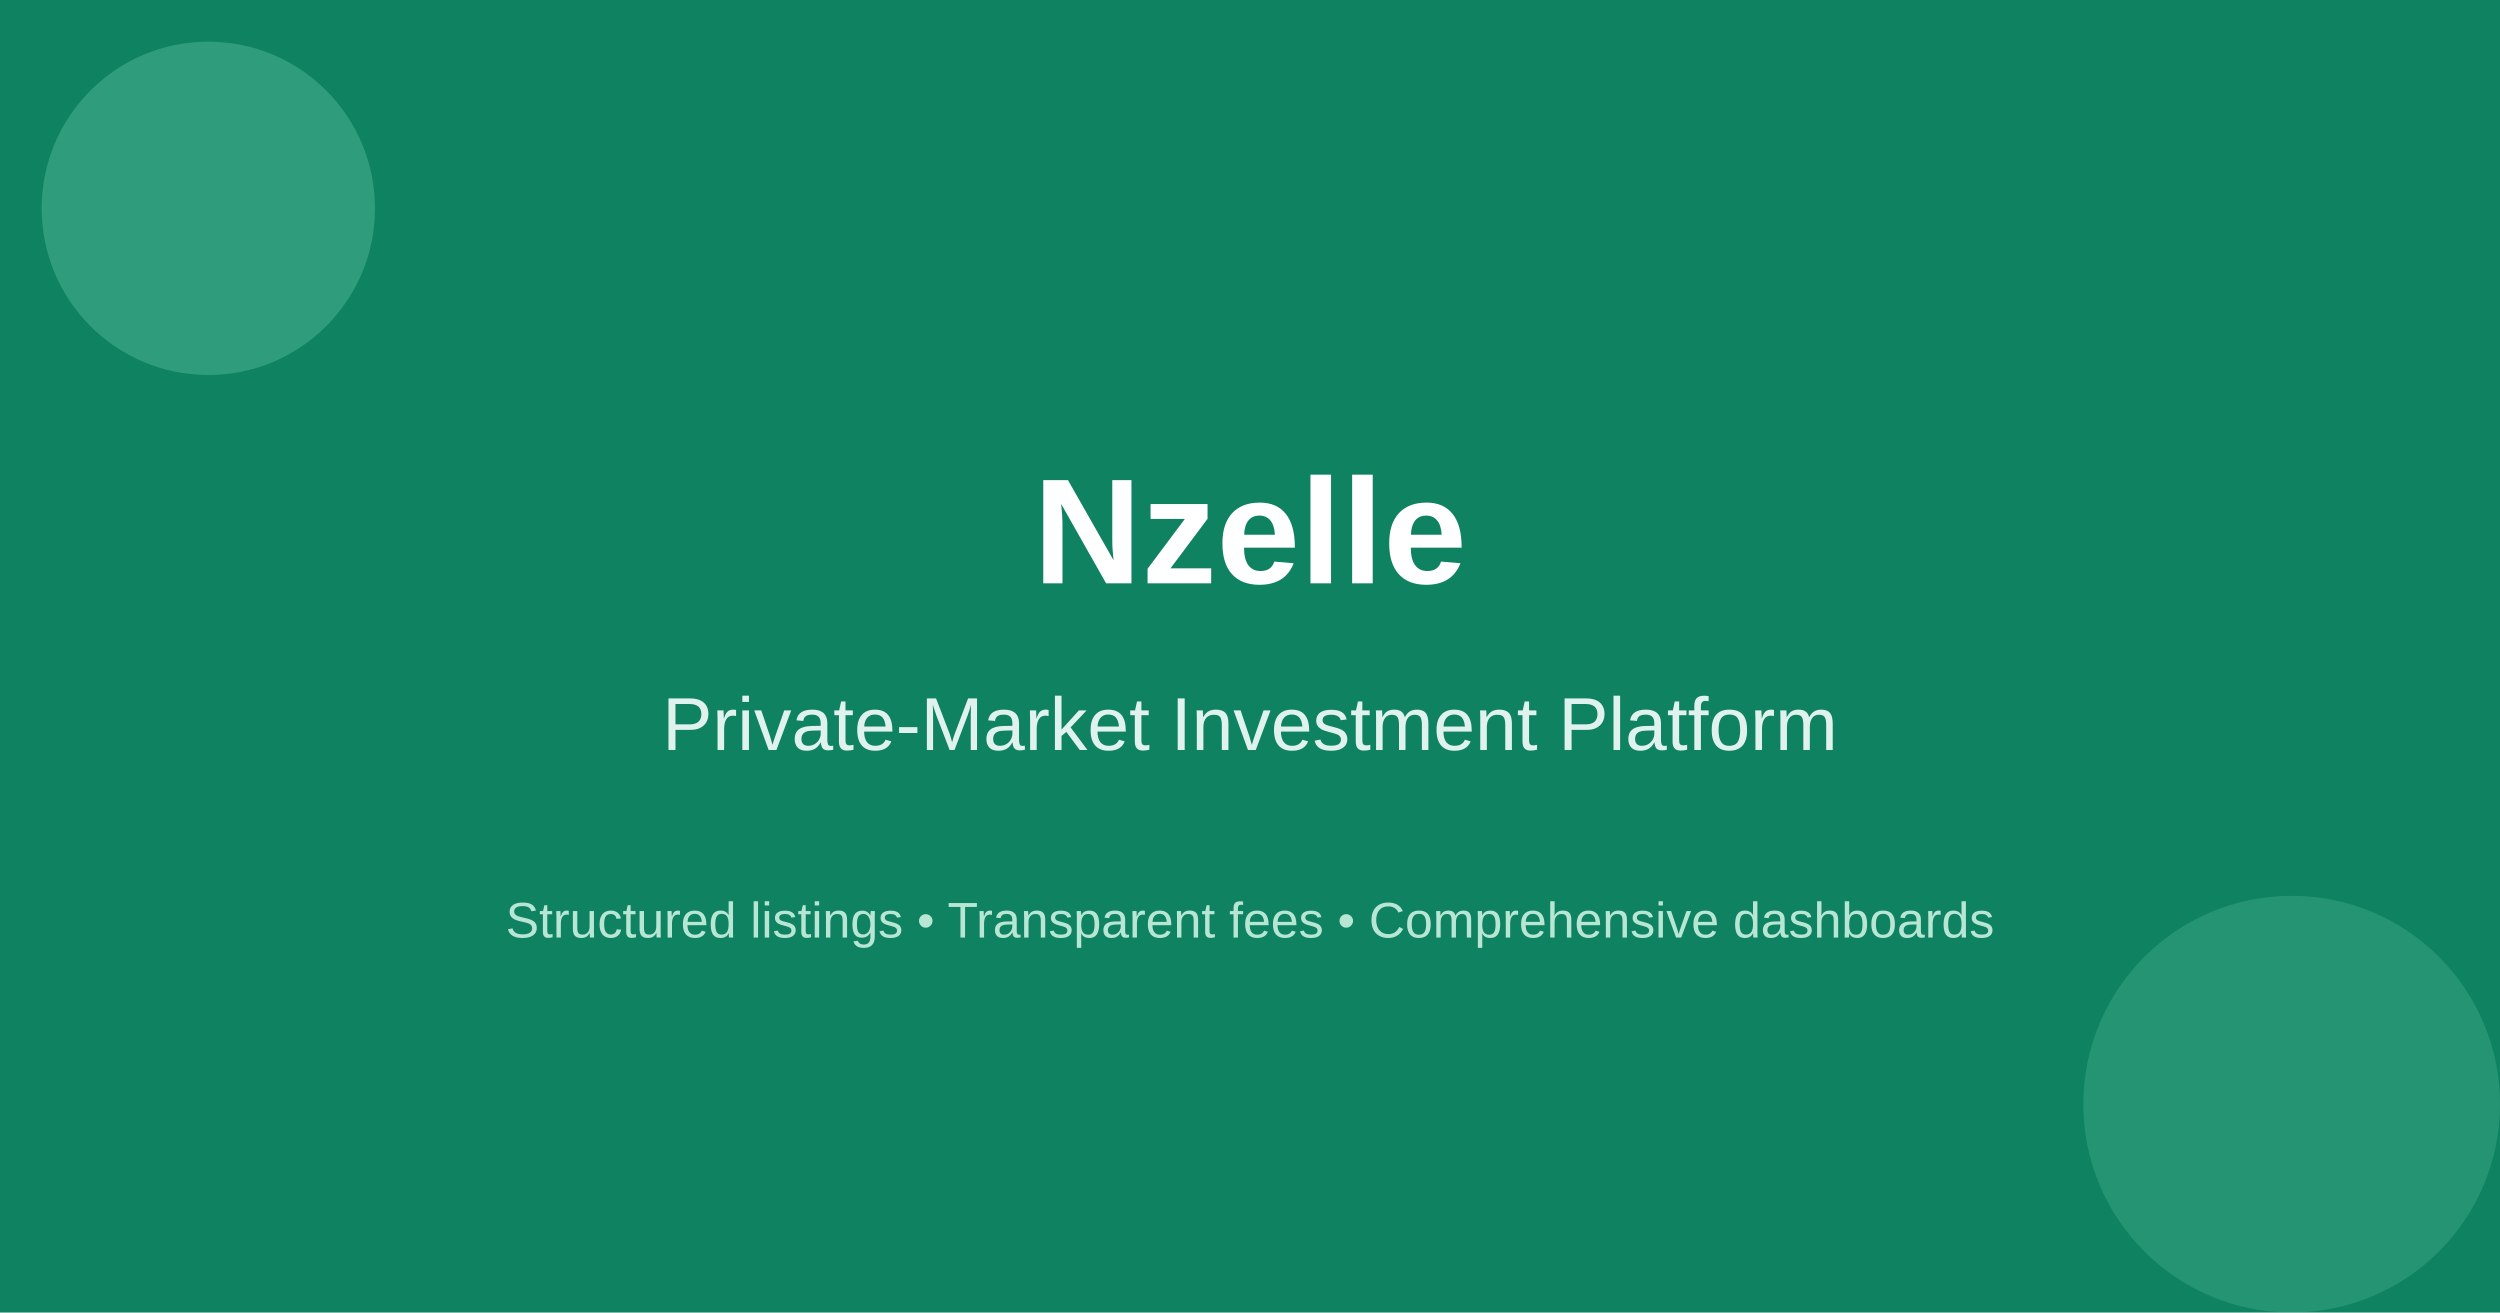
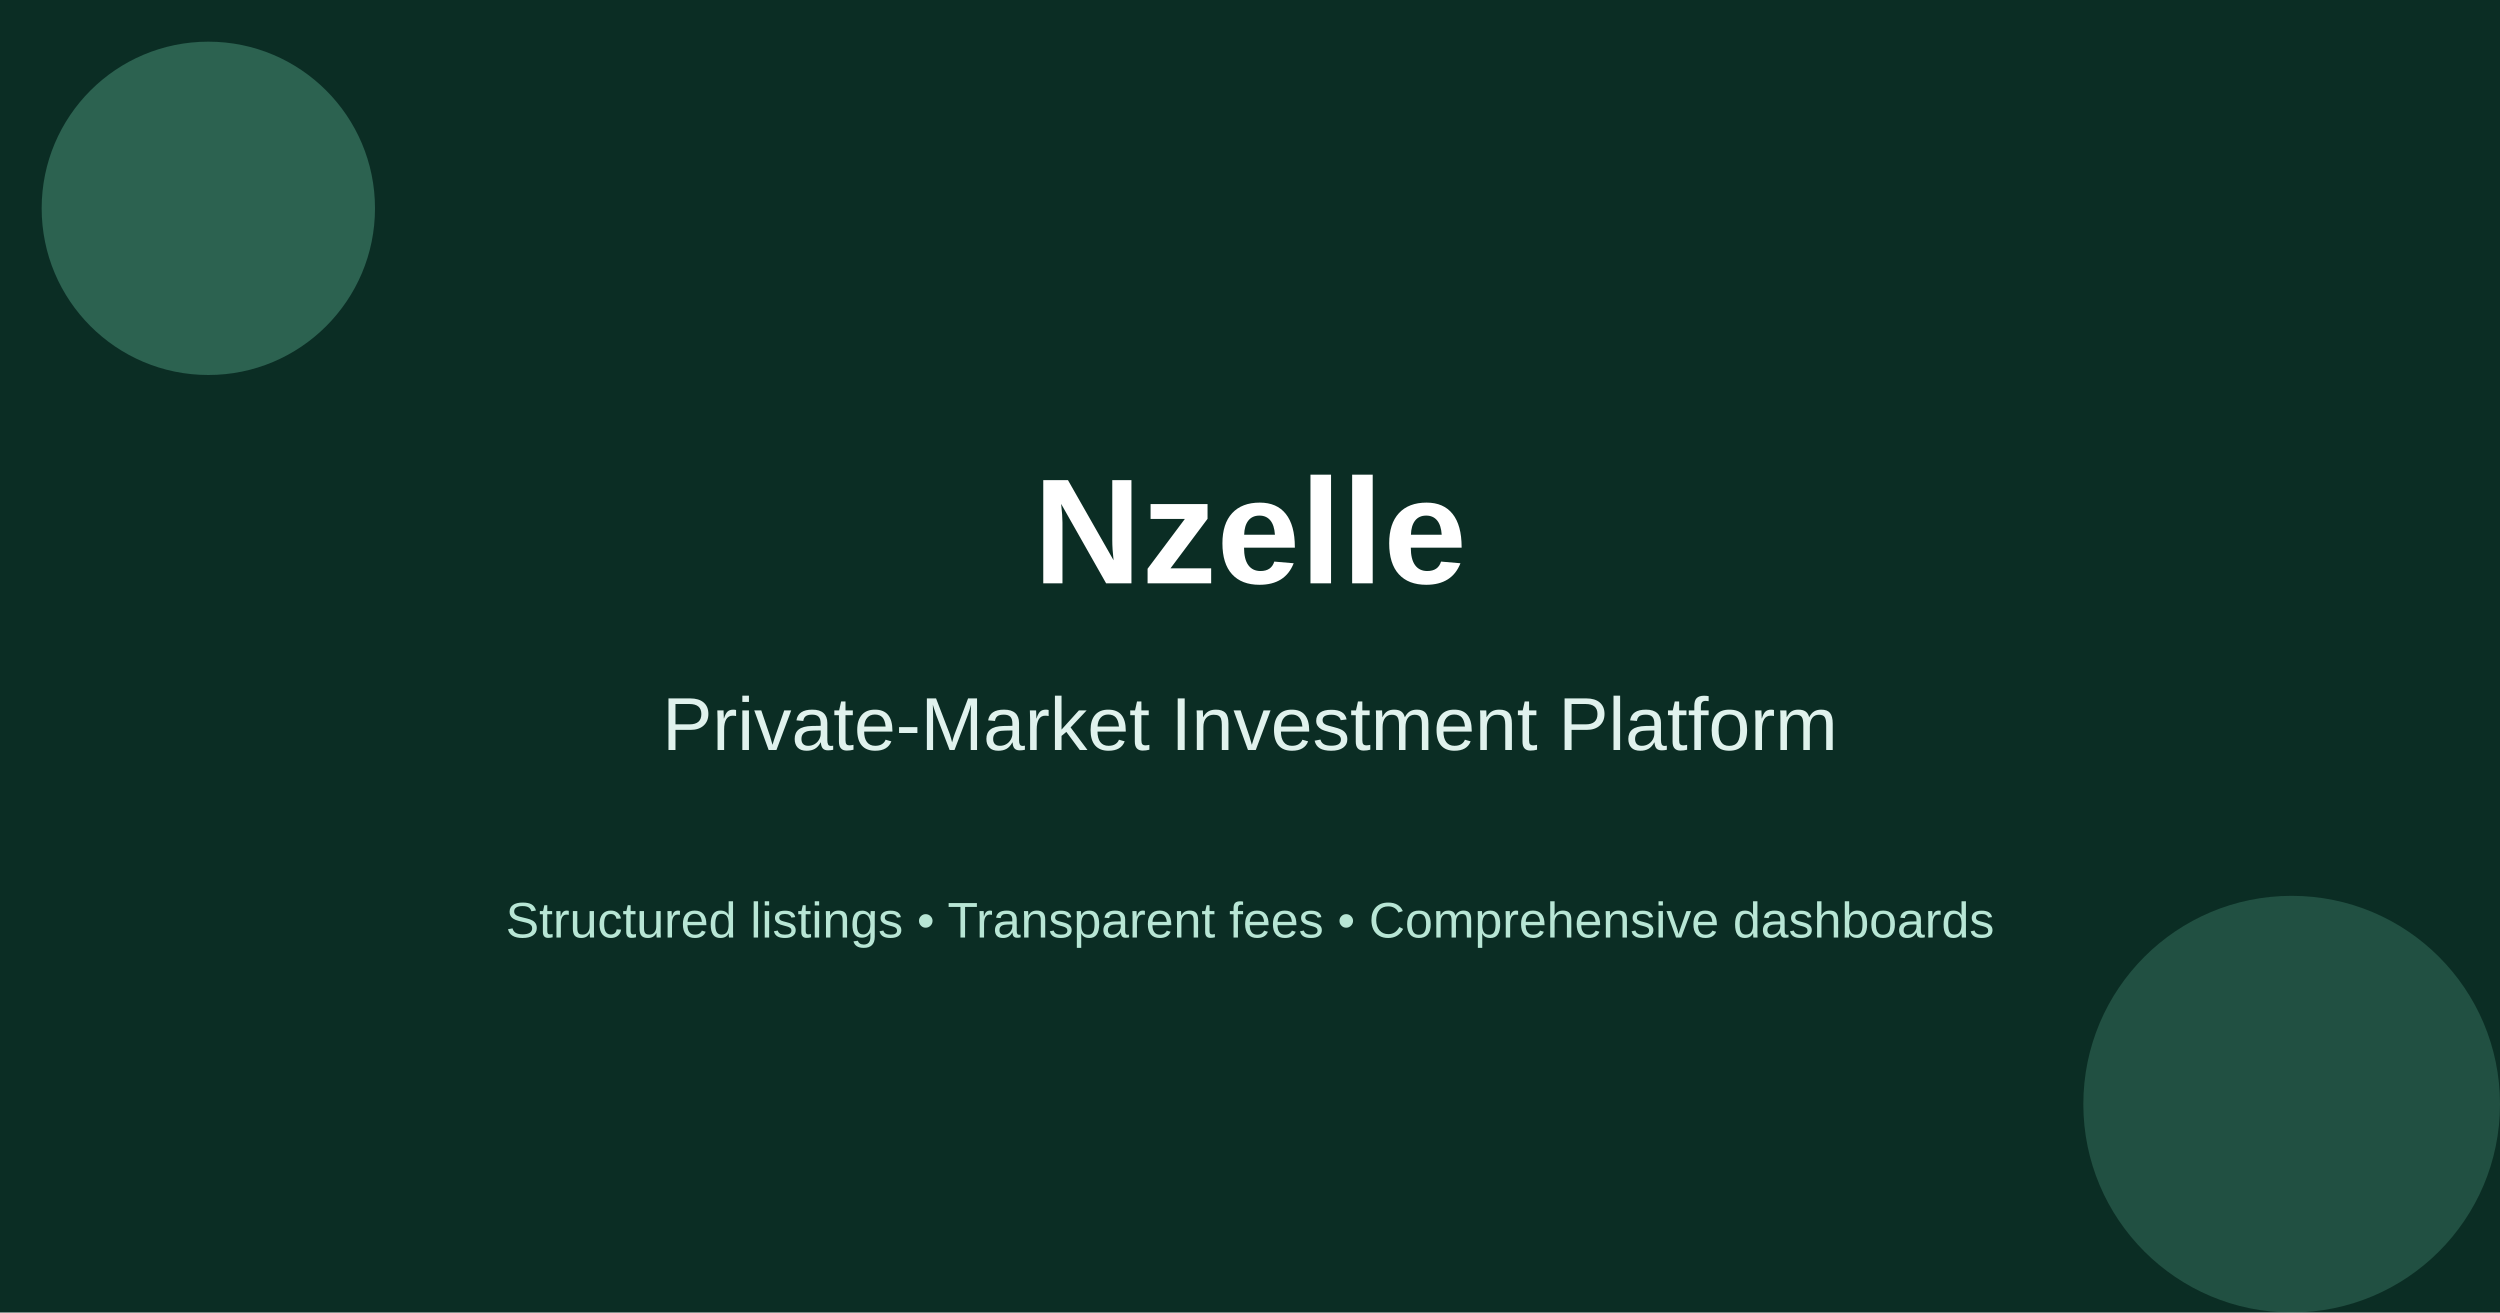
<svg xmlns="http://www.w3.org/2000/svg" width="1200" height="630">
-   <rect width="1200" height="630" fill="#0F8261" />
+   <rect width="1200" height="630" fill="#0b2d24" />
  <circle cx="100" cy="100" r="80" fill="#78DDB8" opacity="0.3" />
  <circle cx="1100" cy="530" r="100" fill="#78DDB8" opacity="0.2" />
  <text x="600" y="280" font-family="Arial, sans-serif" font-size="72" font-weight="bold" fill="#FFFFFF" text-anchor="middle">Nzelle</text>
  <text x="600" y="360" font-family="Arial, sans-serif" font-size="36" fill="#E0F2ED" text-anchor="middle">Private-Market Investment Platform</text>
  <text x="600" y="450" font-family="Arial, sans-serif" font-size="24" fill="#B8E6D5" text-anchor="middle">Structured listings • Transparent fees • Comprehensive dashboards</text>
</svg>
